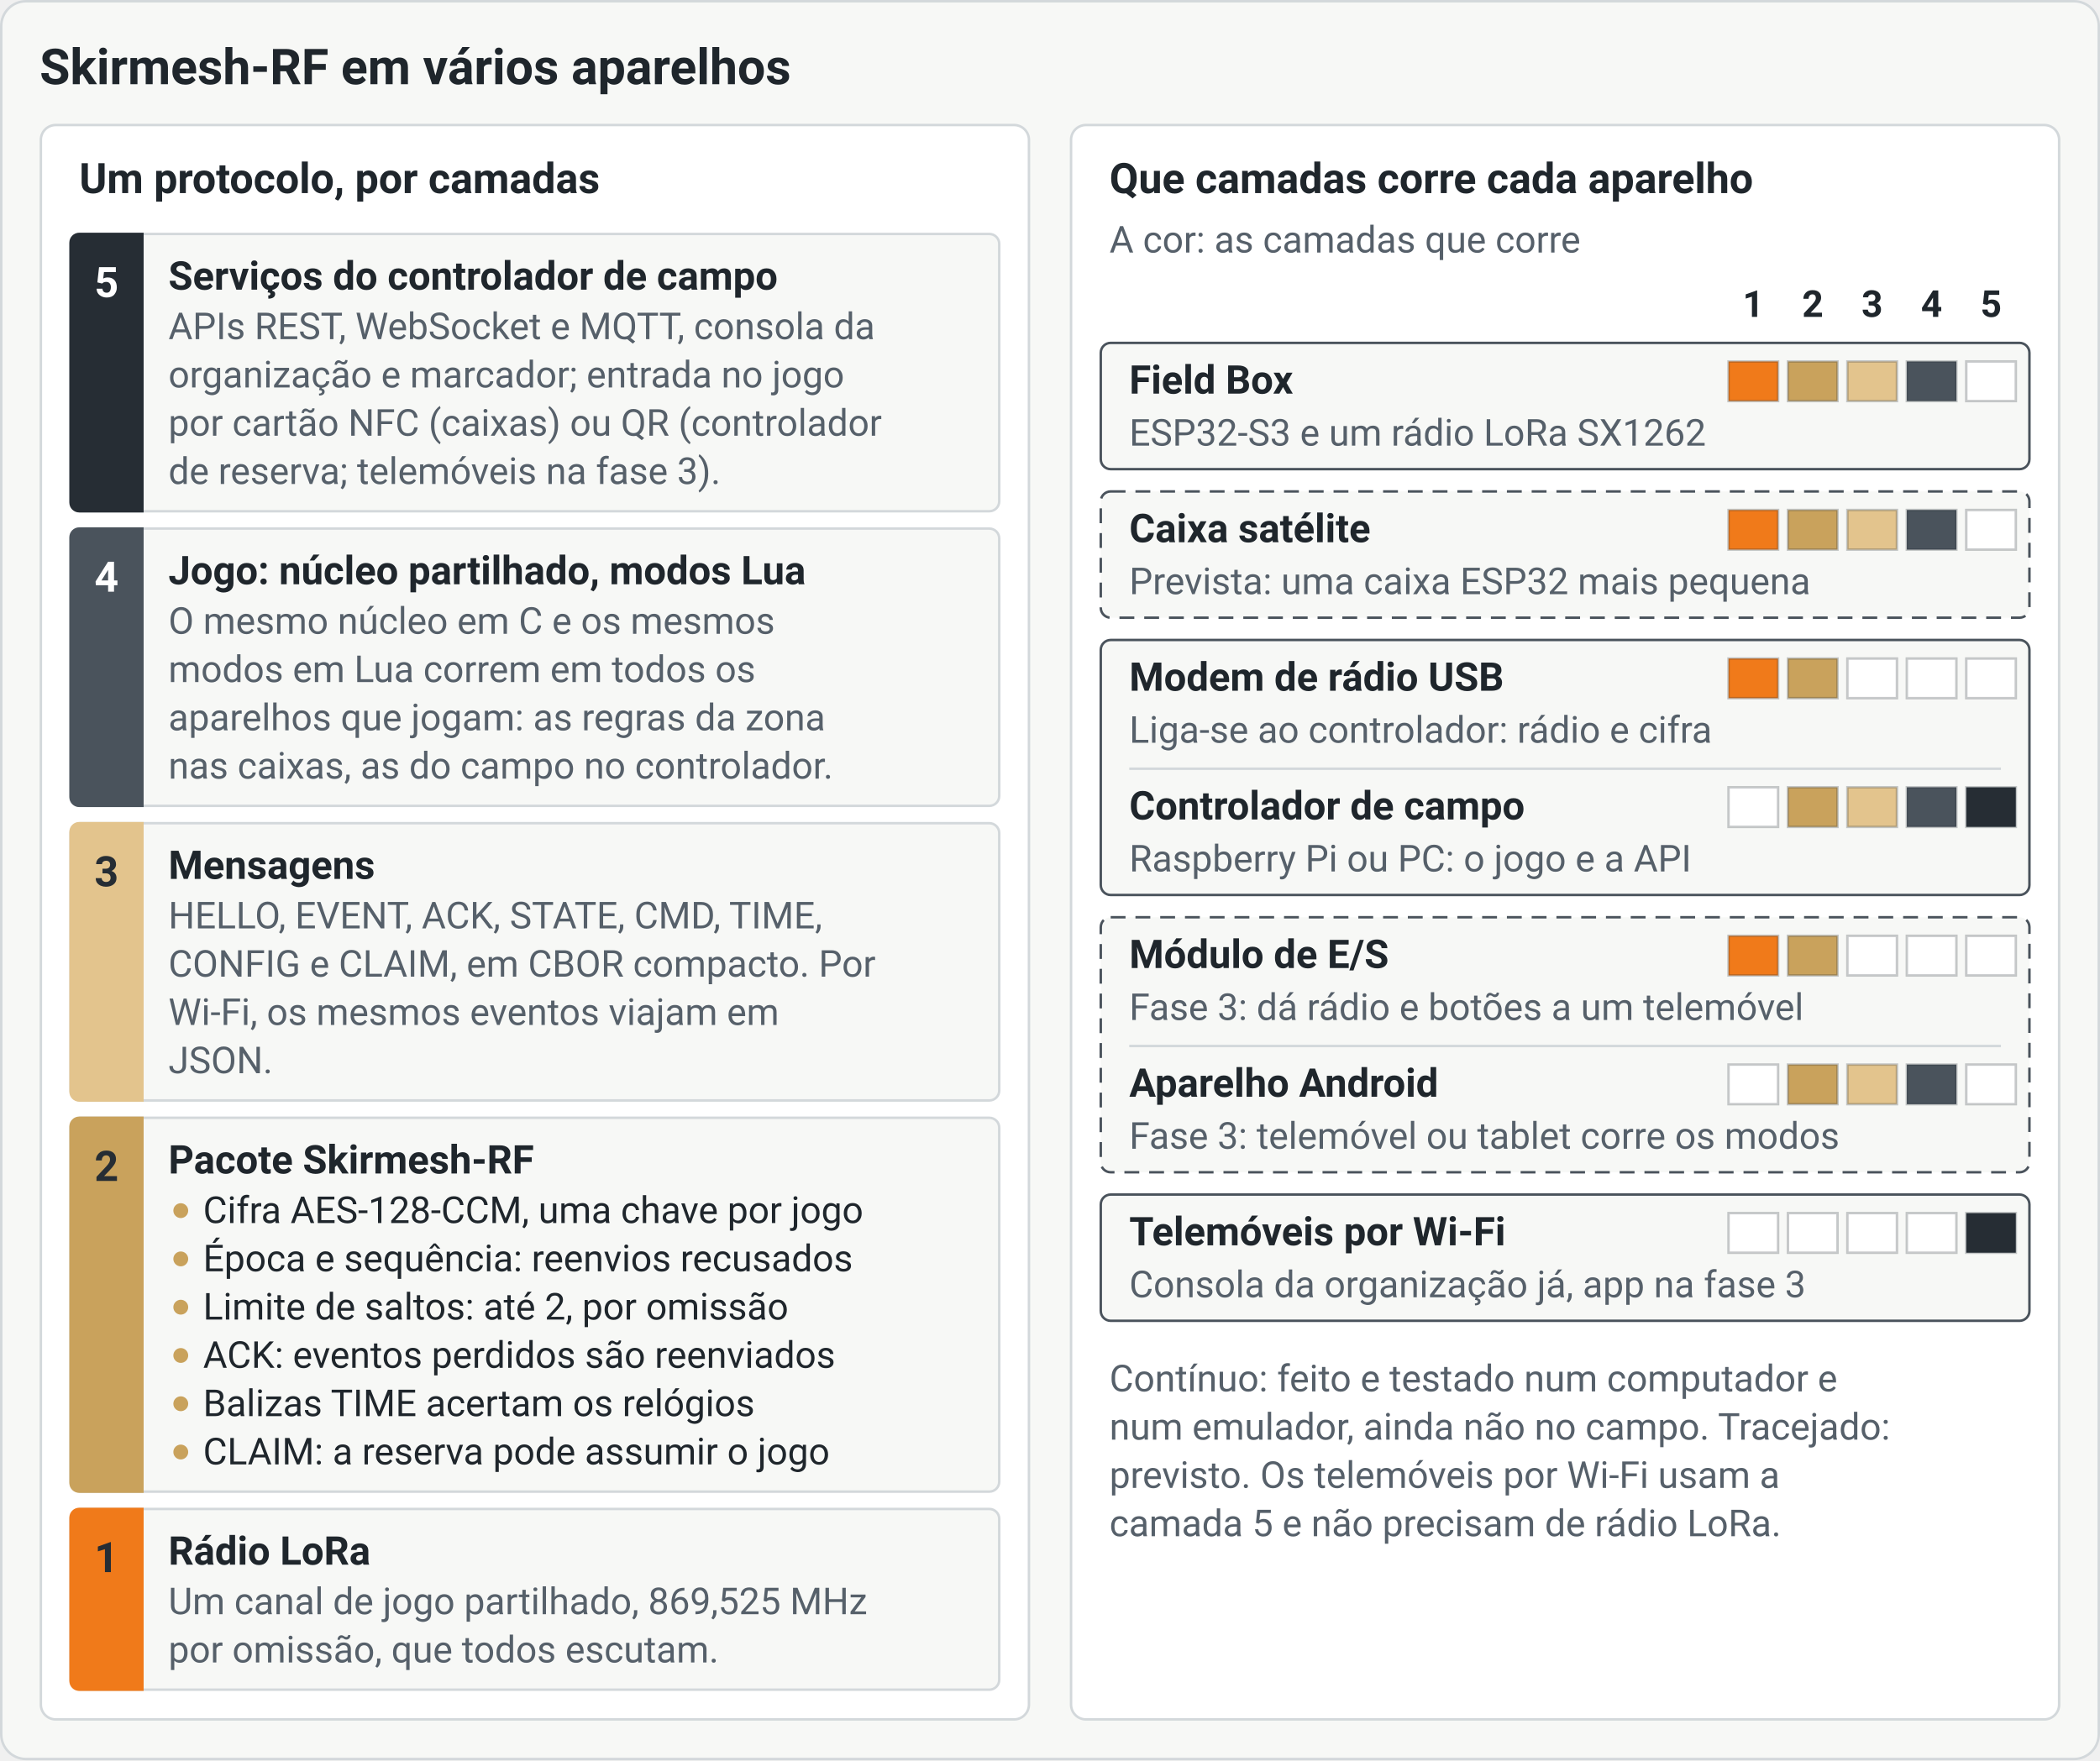
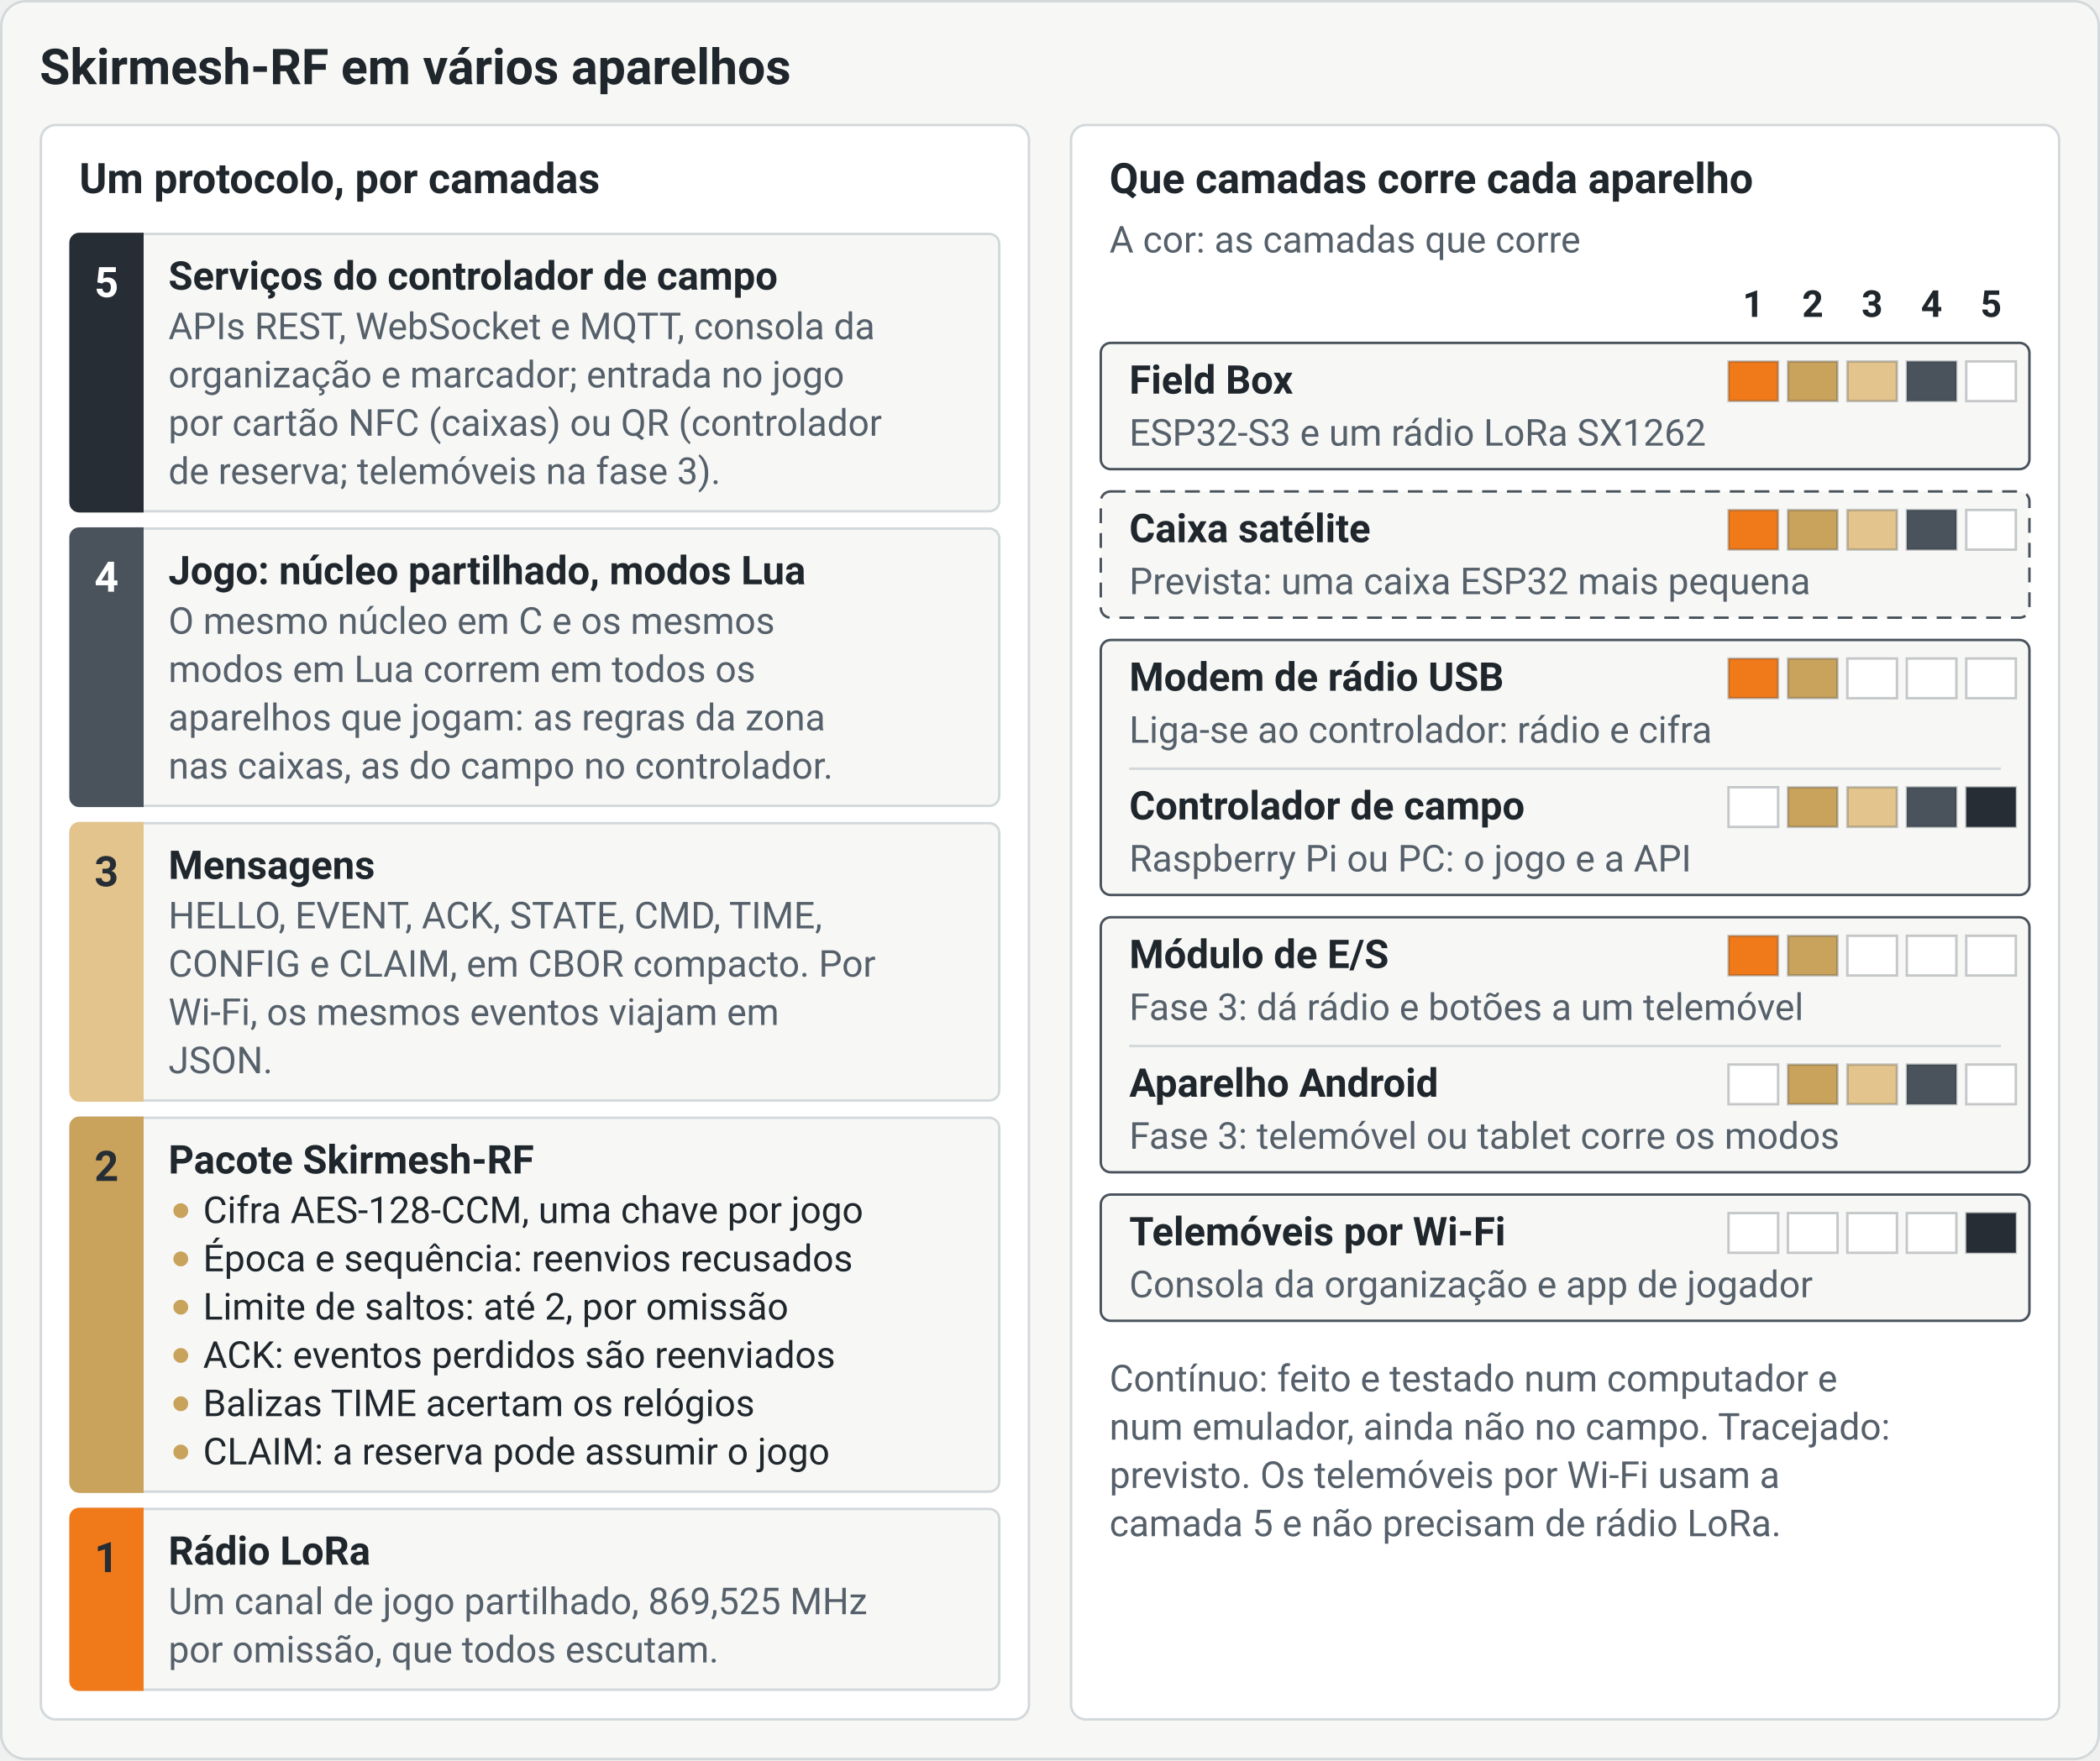
<svg xmlns="http://www.w3.org/2000/svg" viewBox="0 0 848 711" width="848" height="711" role="img" aria-labelledby="title desc" xml:lang="pt-PT" font-family="Barlow, 'Segoe UI', Roboto, 'Helvetica Neue', Arial, 'Liberation Sans', sans-serif" font-size="15" fill="#1f262c">
  <rect x="0.5" y="0.5" width="847" height="710" rx="10" fill="#f7f8f6" stroke="#d3d8db" />
  <text x="16" y="34" font-size="20" font-weight="600">Skirmesh-RF em vários aparelhos</text>
  <g transform="translate(16 50)">
    <rect x="0.5" y="0.5" width="399" height="644" rx="6" fill="#ffffff" stroke="#d3d8db" />
    <text x="16" y="28" font-size="17" font-weight="600">Um protocolo, por camadas</text>
    <g fill="#f7f8f6" stroke="#d3d8db">
      <rect x="12.5" y="44.5" width="375" height="112" rx="4" />
      <rect x="12.5" y="163.5" width="375" height="112" rx="4" />
      <rect x="12.5" y="282.5" width="375" height="112" rx="4" />
      <rect x="12.5" y="401.5" width="375" height="151" rx="4" />
      <rect x="12.5" y="559.5" width="375" height="73" rx="4" />
    </g>
    <path d="M42 44H16a4 4 0 0 0-4 4v105a4 4 0 0 0 4 4h26z" fill="#262d34" />
    <path d="M42 163H16a4 4 0 0 0-4 4v105a4 4 0 0 0 4 4h26z" fill="#4a535c" />
    <path d="M42 282H16a4 4 0 0 0-4 4v105a4 4 0 0 0 4 4h26z" fill="#e3c48d" />
    <path d="M42 401H16a4 4 0 0 0-4 4v144a4 4 0 0 0 4 4h26z" fill="#c9a25c" />
    <path d="M42 559H16a4 4 0 0 0-4 4v66a4 4 0 0 0 4 4h26z" fill="#f07a1a" />
    <g font-size="17" font-weight="600" text-anchor="middle">
      <text x="27" y="70" fill="#ffffff">5</text>
      <text x="27" y="189" fill="#ffffff">4</text>
      <text x="27" y="308" fill="#262d34">3</text>
      <text x="27" y="427" fill="#262d34">2</text>
      <text x="27" y="585" fill="#262d34">1</text>
    </g>
    <g font-size="16" font-weight="600">
      <text x="52" y="67">Serviços do controlador de campo</text>
      <text x="52" y="186">Jogo: núcleo partilhado, modos Lua</text>
      <text x="52" y="305">Mensagens</text>
      <text x="52" y="424">Pacote Skirmesh-RF</text>
      <text x="52" y="582">Rádio LoRa</text>
    </g>
    <g fill="#56606a">
      <text x="52" y="87">
        <tspan x="52">APIs REST, WebSocket e MQTT, consola da</tspan>
        <tspan x="52" dy="19.5">organização e marcador; entrada no jogo</tspan>
        <tspan x="52" dy="19.5">por cartão NFC (caixas) ou QR (controlador</tspan>
        <tspan x="52" dy="19.5">de reserva; telemóveis na fase 3).</tspan>
      </text>
      <text x="52" y="206">
        <tspan x="52">O mesmo núcleo em C e os mesmos</tspan>
        <tspan x="52" dy="19.5">modos em Lua correm em todos os</tspan>
        <tspan x="52" dy="19.5">aparelhos que jogam: as regras da zona</tspan>
        <tspan x="52" dy="19.5">nas caixas, as do campo no controlador.</tspan>
      </text>
      <text x="52" y="325">
        <tspan x="52">HELLO, EVENT, ACK, STATE, CMD, TIME,</tspan>
        <tspan x="52" dy="19.5">CONFIG e CLAIM, em CBOR compacto. Por</tspan>
        <tspan x="52" dy="19.5">Wi-Fi, os mesmos eventos viajam em</tspan>
        <tspan x="52" dy="19.5">JSON.</tspan>
      </text>
      <text x="52" y="602">
        <tspan x="52">Um canal de jogo partilhado, 869,525 MHz</tspan>
        <tspan x="52" dy="19.5">por omissão, que todos escutam.</tspan>
      </text>
    </g>
    <g fill="#c9a25c">
      <circle cx="57" cy="439" r="3" />
      <circle cx="57" cy="458.5" r="3" />
      <circle cx="57" cy="478" r="3" />
      <circle cx="57" cy="497.5" r="3" />
      <circle cx="57" cy="517" r="3" />
      <circle cx="57" cy="536.5" r="3" />
    </g>
    <text x="66" y="444">Cifra AES-128-CCM, uma chave por jogo</text>
    <text x="66" y="463.5">Época e sequência: reenvios recusados</text>
    <text x="66" y="483">Limite de saltos: até 2, por omissão</text>
    <text x="66" y="502.5">ACK: eventos perdidos são reenviados</text>
    <text x="66" y="522">Balizas TIME acertam os relógios</text>
    <text x="66" y="541.5">CLAIM: a reserva pode assumir o jogo</text>
  </g>
  <g transform="translate(432 50)">
    <rect x="0.5" y="0.5" width="399" height="644" rx="6" fill="#ffffff" stroke="#d3d8db" />
    <text x="16" y="28" font-size="17" font-weight="600">Que camadas corre cada aparelho</text>
    <text x="16" y="52" fill="#56606a">A cor: as camadas que corre</text>
    <g font-weight="600" text-anchor="middle">
      <text x="276" y="78">1</text>
      <text x="300" y="78">2</text>
      <text x="324" y="78">3</text>
      <text x="348" y="78">4</text>
      <text x="372" y="78">5</text>
    </g>
    <g fill="#f7f8f6" stroke="#4a535c">
      <rect x="12.5" y="88.5" width="375" height="51" rx="4" />
      <rect x="12.5" y="148.5" width="375" height="51" rx="4" stroke-dasharray="6 4" />
      <rect x="12.5" y="208.5" width="375" height="103" rx="4" />
-       <rect x="12.5" y="320.5" width="375" height="103" rx="4" stroke-dasharray="6 4" />
+       <rect x="12.5" y="320.5" width="375" height="103" rx="4" />
      <rect x="12.5" y="432.5" width="375" height="51" rx="4" />
    </g>
    <g stroke="#d3d8db">
      <line x1="24" y1="260.5" x2="376" y2="260.5" />
      <line x1="24" y1="372.5" x2="376" y2="372.5" />
    </g>
    <g stroke="#262d34" stroke-opacity="0.25">
      <g>
        <rect x="266" y="96" width="20" height="16" fill="#f07a1a" />
        <rect x="290" y="96" width="20" height="16" fill="#c9a25c" />
        <rect x="314" y="96" width="20" height="16" fill="#e3c48d" />
        <rect x="338" y="96" width="20" height="16" fill="#4a535c" />
        <rect x="362" y="96" width="20" height="16" fill="#ffffff" />
      </g>
      <g>
        <rect x="266" y="156" width="20" height="16" fill="#f07a1a" />
        <rect x="290" y="156" width="20" height="16" fill="#c9a25c" />
        <rect x="314" y="156" width="20" height="16" fill="#e3c48d" />
        <rect x="338" y="156" width="20" height="16" fill="#4a535c" />
        <rect x="362" y="156" width="20" height="16" fill="#ffffff" />
      </g>
      <g>
        <rect x="266" y="216" width="20" height="16" fill="#f07a1a" />
        <rect x="290" y="216" width="20" height="16" fill="#c9a25c" />
        <rect x="314" y="216" width="20" height="16" fill="#ffffff" />
        <rect x="338" y="216" width="20" height="16" fill="#ffffff" />
        <rect x="362" y="216" width="20" height="16" fill="#ffffff" />
      </g>
      <g>
        <rect x="266" y="268" width="20" height="16" fill="#ffffff" />
        <rect x="290" y="268" width="20" height="16" fill="#c9a25c" />
        <rect x="314" y="268" width="20" height="16" fill="#e3c48d" />
        <rect x="338" y="268" width="20" height="16" fill="#4a535c" />
        <rect x="362" y="268" width="20" height="16" fill="#262d34" />
      </g>
      <g>
        <rect x="266" y="328" width="20" height="16" fill="#f07a1a" />
        <rect x="290" y="328" width="20" height="16" fill="#c9a25c" />
        <rect x="314" y="328" width="20" height="16" fill="#ffffff" />
        <rect x="338" y="328" width="20" height="16" fill="#ffffff" />
        <rect x="362" y="328" width="20" height="16" fill="#ffffff" />
      </g>
      <g>
        <rect x="266" y="380" width="20" height="16" fill="#ffffff" />
        <rect x="290" y="380" width="20" height="16" fill="#c9a25c" />
        <rect x="314" y="380" width="20" height="16" fill="#e3c48d" />
        <rect x="338" y="380" width="20" height="16" fill="#4a535c" />
        <rect x="362" y="380" width="20" height="16" fill="#ffffff" />
      </g>
      <g>
        <rect x="266" y="440" width="20" height="16" fill="#ffffff" />
        <rect x="290" y="440" width="20" height="16" fill="#ffffff" />
        <rect x="314" y="440" width="20" height="16" fill="#ffffff" />
        <rect x="338" y="440" width="20" height="16" fill="#ffffff" />
        <rect x="362" y="440" width="20" height="16" fill="#262d34" />
      </g>
    </g>
    <g font-size="16" font-weight="600">
      <text x="24" y="109">Field Box</text>
      <text x="24" y="169">Caixa satélite</text>
      <text x="24" y="229">Modem de rádio USB</text>
      <text x="24" y="281">Controlador de campo</text>
      <text x="24" y="341">Módulo de E/S</text>
      <text x="24" y="393">Aparelho Android</text>
      <text x="24" y="453">Telemóveis por Wi-Fi</text>
    </g>
    <g fill="#56606a">
      <text x="24" y="130">ESP32-S3 e um rádio LoRa SX1262</text>
      <text x="24" y="190">Prevista: uma caixa ESP32 mais pequena</text>
      <text x="24" y="250">Liga-se ao controlador: rádio e cifra</text>
      <text x="24" y="302">Raspberry Pi ou PC: o jogo e a API</text>
      <text x="24" y="362">Fase 3: dá rádio e botões a um telemóvel</text>
      <text x="24" y="414">Fase 3: telemóvel ou tablet corre os modos</text>
-       <text x="24" y="474">Consola da organização já, app na fase 3</text>
+       <text x="24" y="474">Consola da organização e app de jogador</text>
    </g>
    <text x="16" y="512" fill="#56606a">
      <tspan x="16">Contínuo: feito e testado num computador e</tspan>
      <tspan x="16" dy="19.5">num emulador, ainda não no campo. Tracejado:</tspan>
      <tspan x="16" dy="19.5">previsto. Os telemóveis por Wi-Fi usam a</tspan>
      <tspan x="16" dy="19.5">camada 5 e não precisam de rádio LoRa.</tspan>
    </text>
  </g>
</svg>
